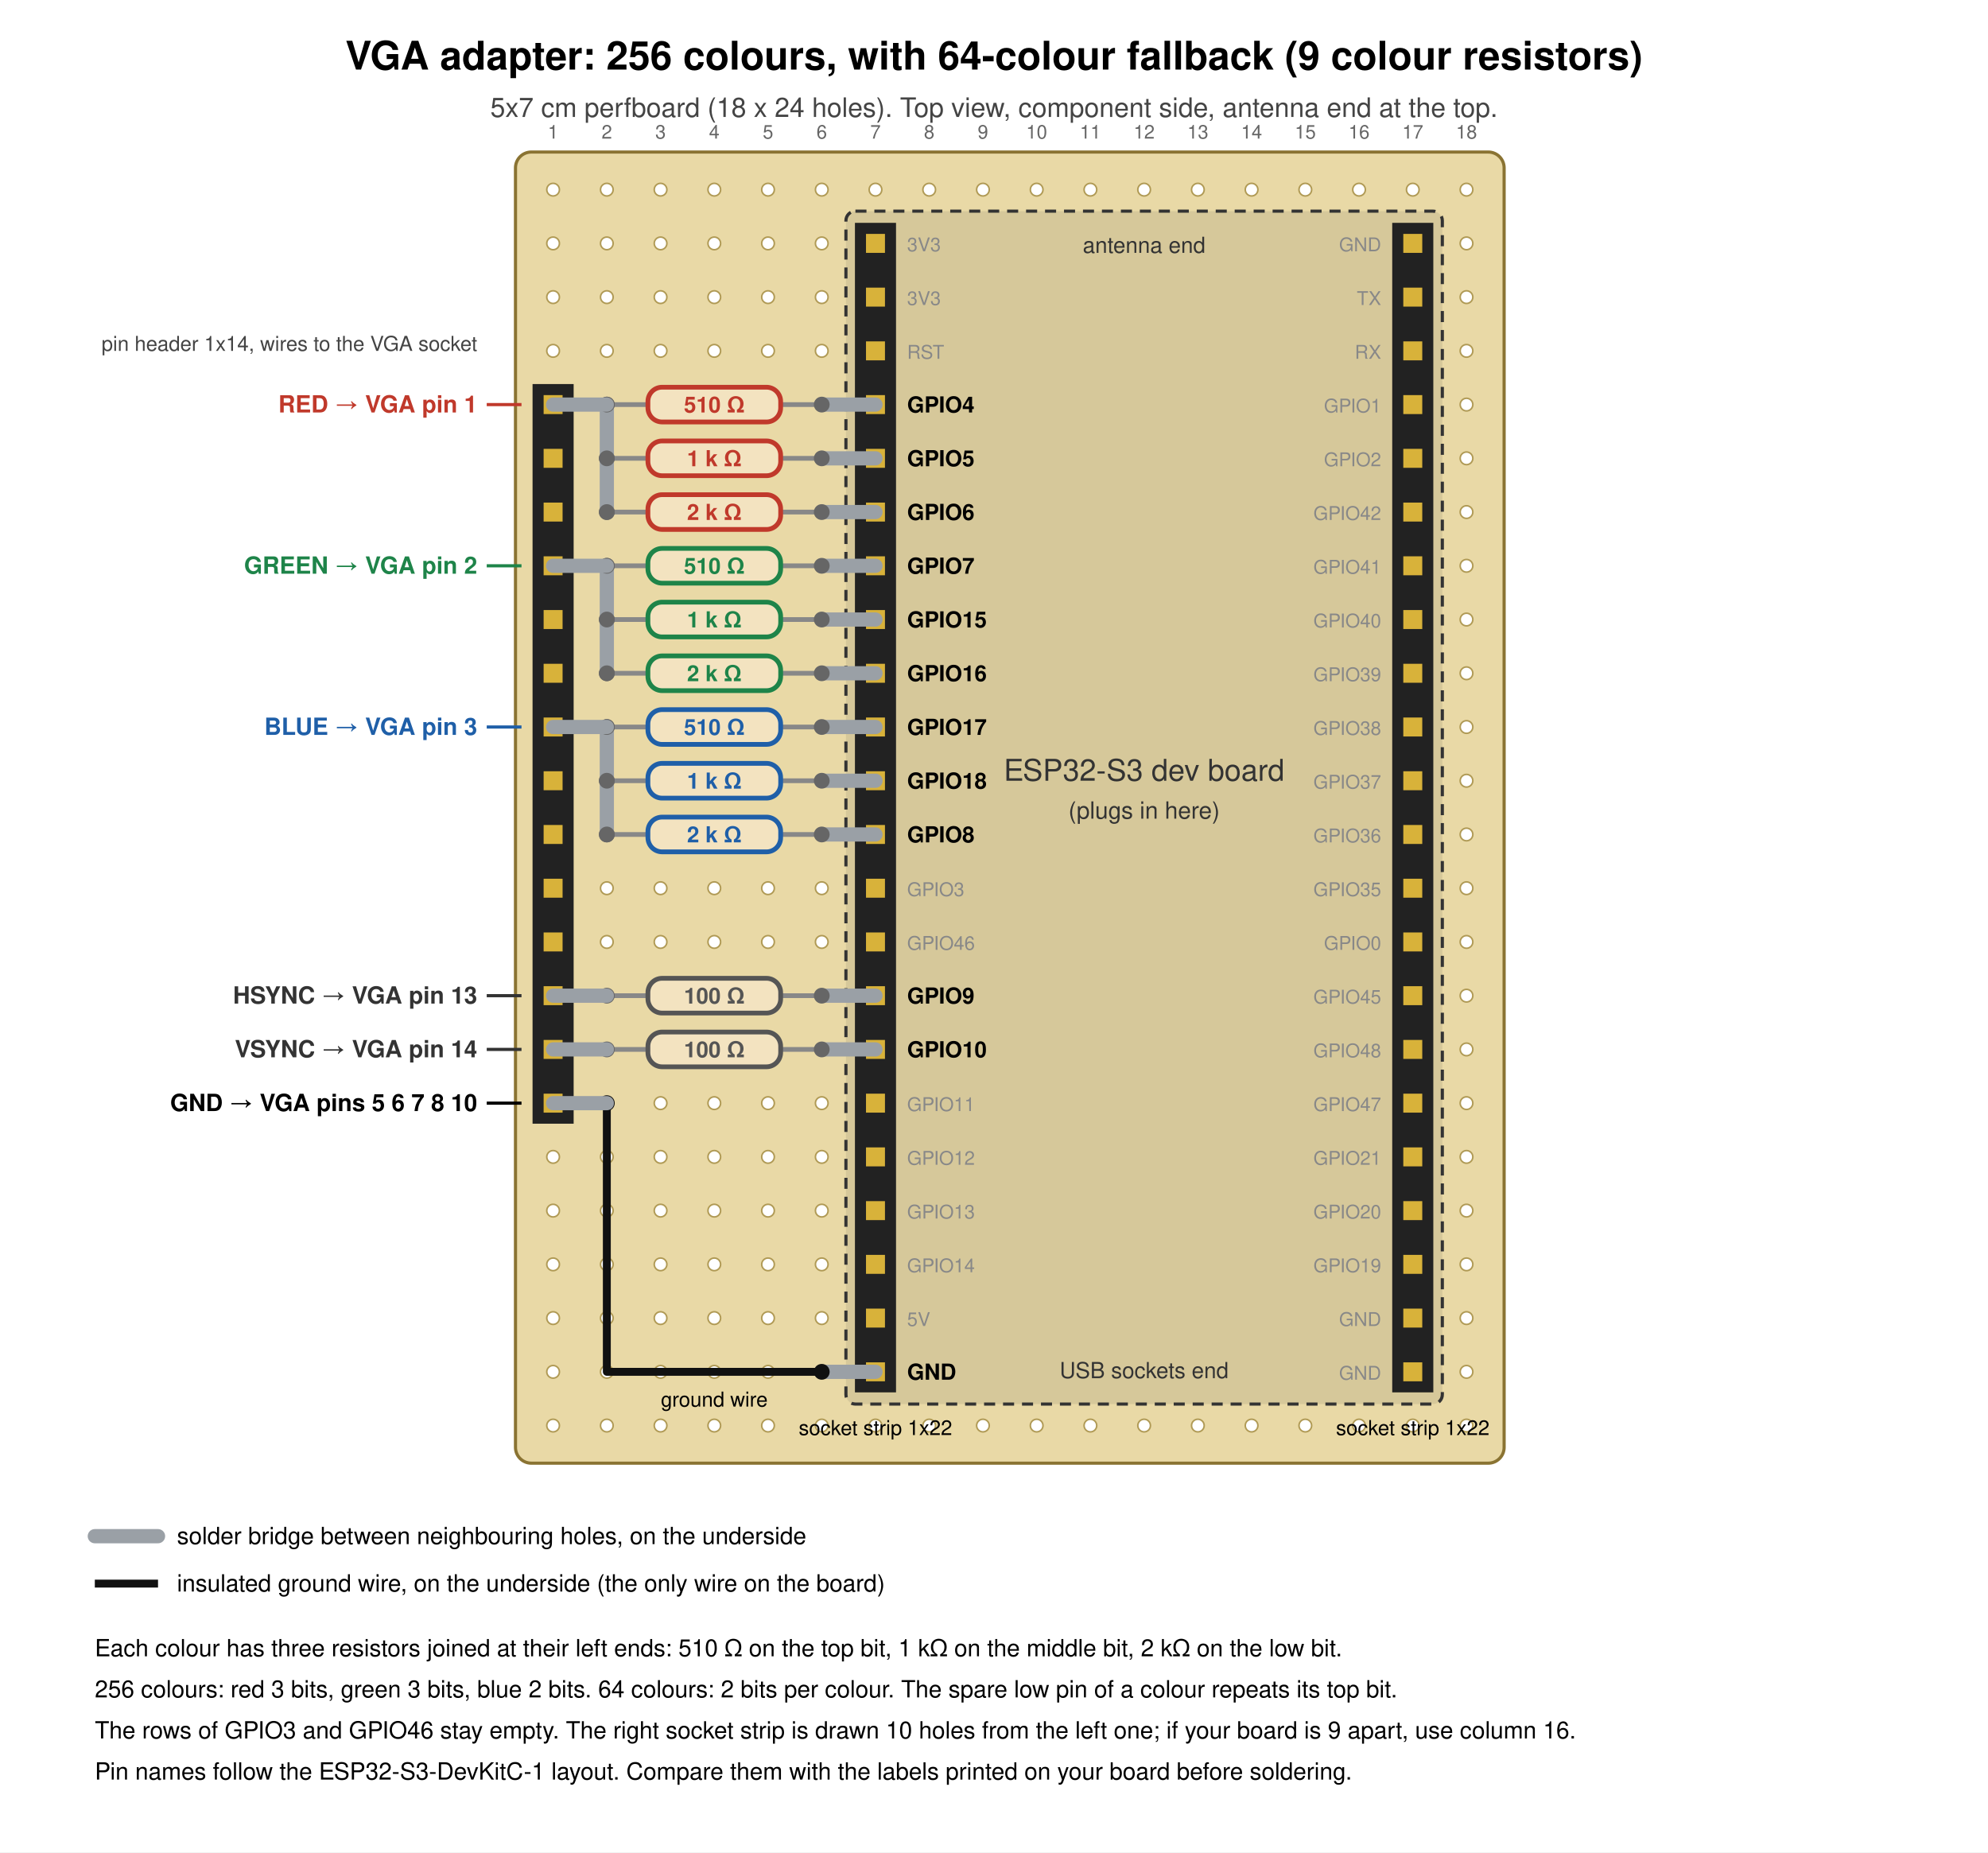
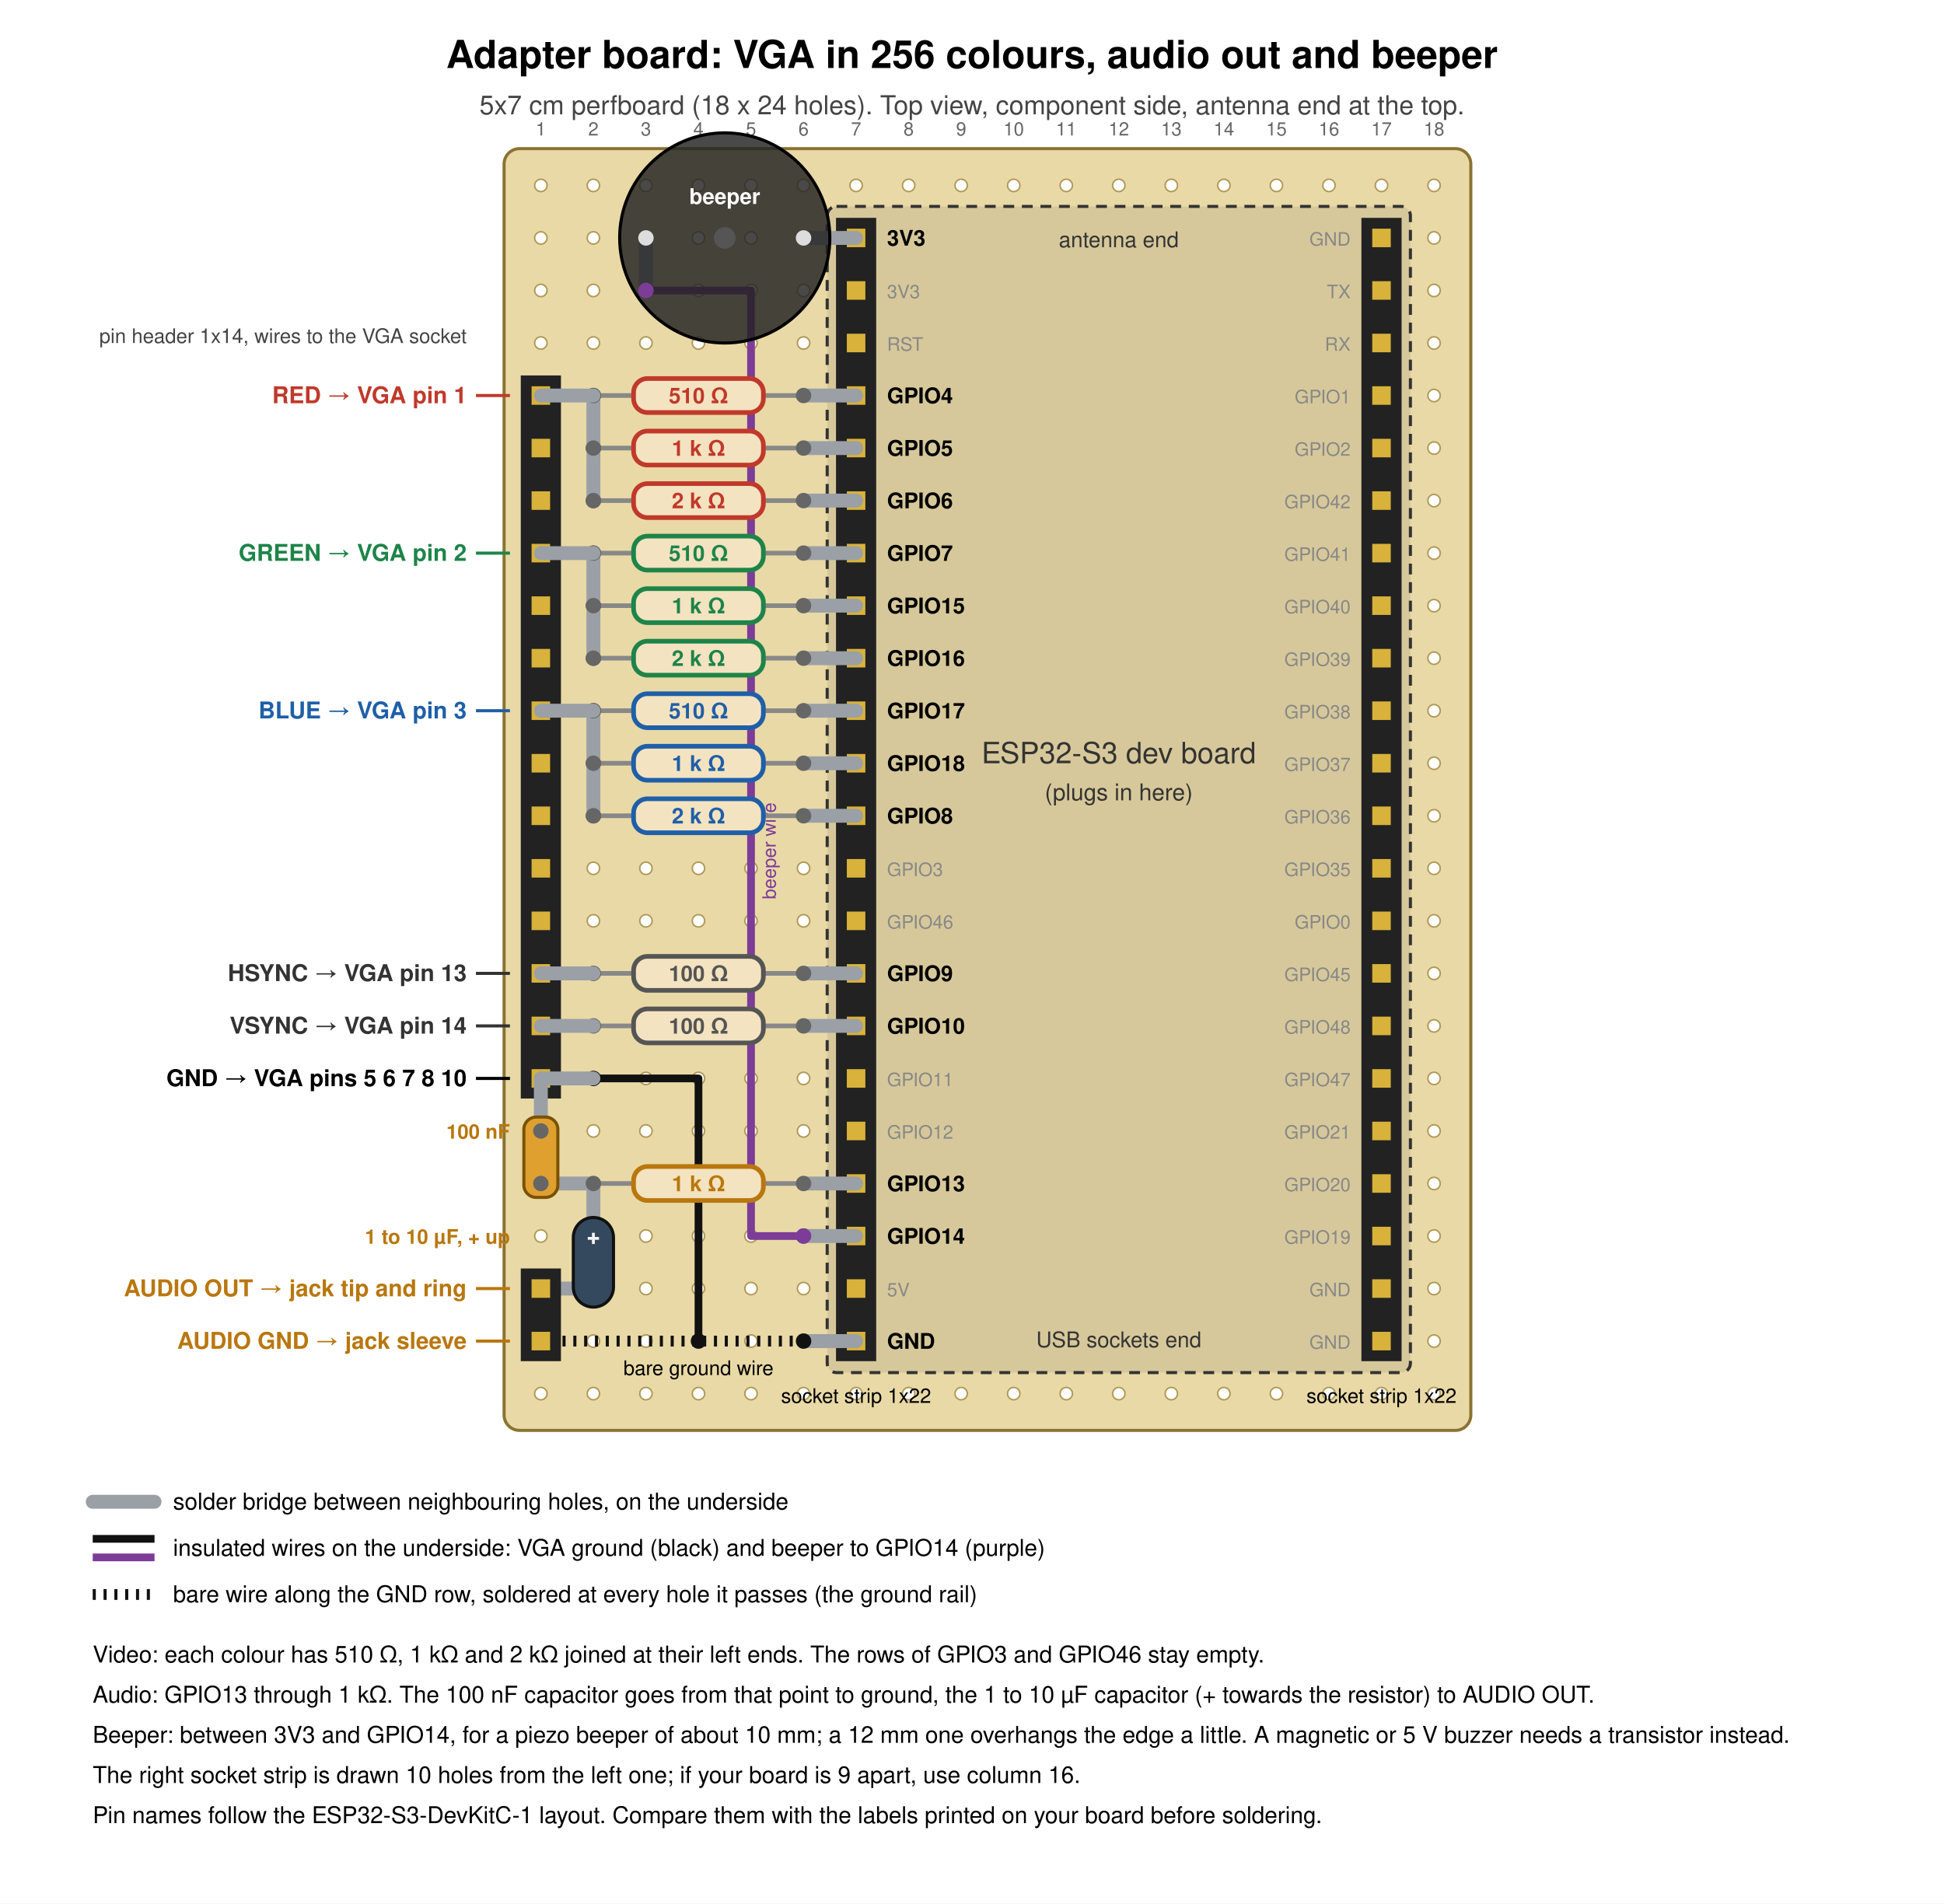
- <svg xmlns="http://www.w3.org/2000/svg" width="1258" height="1172" viewBox="0 0 1258 1172" font-family="Helvetica,Arial,sans-serif">
-   <rect width="1258" height="1172" fill="#fff" />
-   <text x="629.0" y="44" text-anchor="middle" font-size="25" font-weight="bold">VGA adapter: 256 colours, with 64-colour fallback (9 colour resistors)</text>
+ <svg xmlns="http://www.w3.org/2000/svg" width="1258" height="1232" viewBox="0 0 1258 1232" font-family="Helvetica,Arial,sans-serif">
+   <rect width="1258" height="1232" fill="#fff" />
+   <text x="629.0" y="44" text-anchor="middle" font-size="25" font-weight="bold">Adapter board: VGA in 256 colours, audio out and beeper</text>
  <text x="629.0" y="74" text-anchor="middle" font-size="17" fill="#444">5x7 cm perfboard (18 x 24 holes). Top view, component side, antenna end at the top.</text>
  <rect x="326.2" y="96.2" width="625.6" height="829.6" rx="10" fill="#e9d9a6" stroke="#8a7332" stroke-width="2" />
  <circle cx="350" cy="120" r="4" fill="#fff" stroke="#b09a55" />
  <circle cx="350" cy="154" r="4" fill="#fff" stroke="#b09a55" />
  <circle cx="350" cy="188" r="4" fill="#fff" stroke="#b09a55" />
  <circle cx="350" cy="222" r="4" fill="#fff" stroke="#b09a55" />
  <circle cx="350" cy="256" r="4" fill="#fff" stroke="#b09a55" />
  <circle cx="350" cy="290" r="4" fill="#fff" stroke="#b09a55" />
  <circle cx="350" cy="324" r="4" fill="#fff" stroke="#b09a55" />
  <circle cx="350" cy="358" r="4" fill="#fff" stroke="#b09a55" />
  <circle cx="350" cy="392" r="4" fill="#fff" stroke="#b09a55" />
  <circle cx="350" cy="426" r="4" fill="#fff" stroke="#b09a55" />
  <circle cx="350" cy="460" r="4" fill="#fff" stroke="#b09a55" />
  <circle cx="350" cy="494" r="4" fill="#fff" stroke="#b09a55" />
  <circle cx="350" cy="528" r="4" fill="#fff" stroke="#b09a55" />
  <circle cx="350" cy="562" r="4" fill="#fff" stroke="#b09a55" />
  <circle cx="350" cy="596" r="4" fill="#fff" stroke="#b09a55" />
  <circle cx="350" cy="630" r="4" fill="#fff" stroke="#b09a55" />
  <circle cx="350" cy="664" r="4" fill="#fff" stroke="#b09a55" />
  <circle cx="350" cy="698" r="4" fill="#fff" stroke="#b09a55" />
  <circle cx="350" cy="732" r="4" fill="#fff" stroke="#b09a55" />
  <circle cx="350" cy="766" r="4" fill="#fff" stroke="#b09a55" />
  <circle cx="350" cy="800" r="4" fill="#fff" stroke="#b09a55" />
  <circle cx="350" cy="834" r="4" fill="#fff" stroke="#b09a55" />
  <circle cx="350" cy="868" r="4" fill="#fff" stroke="#b09a55" />
  <circle cx="350" cy="902" r="4" fill="#fff" stroke="#b09a55" />
  <text x="350" y="87.7" text-anchor="middle" font-size="12" fill="#666">1</text>
  <circle cx="384" cy="120" r="4" fill="#fff" stroke="#b09a55" />
  <circle cx="384" cy="154" r="4" fill="#fff" stroke="#b09a55" />
  <circle cx="384" cy="188" r="4" fill="#fff" stroke="#b09a55" />
  <circle cx="384" cy="222" r="4" fill="#fff" stroke="#b09a55" />
  <circle cx="384" cy="256" r="4" fill="#fff" stroke="#b09a55" />
  <circle cx="384" cy="290" r="4" fill="#fff" stroke="#b09a55" />
  <circle cx="384" cy="324" r="4" fill="#fff" stroke="#b09a55" />
  <circle cx="384" cy="358" r="4" fill="#fff" stroke="#b09a55" />
  <circle cx="384" cy="392" r="4" fill="#fff" stroke="#b09a55" />
  <circle cx="384" cy="426" r="4" fill="#fff" stroke="#b09a55" />
  <circle cx="384" cy="460" r="4" fill="#fff" stroke="#b09a55" />
  <circle cx="384" cy="494" r="4" fill="#fff" stroke="#b09a55" />
  <circle cx="384" cy="528" r="4" fill="#fff" stroke="#b09a55" />
  <circle cx="384" cy="562" r="4" fill="#fff" stroke="#b09a55" />
  <circle cx="384" cy="596" r="4" fill="#fff" stroke="#b09a55" />
  <circle cx="384" cy="630" r="4" fill="#fff" stroke="#b09a55" />
  <circle cx="384" cy="664" r="4" fill="#fff" stroke="#b09a55" />
  <circle cx="384" cy="698" r="4" fill="#fff" stroke="#b09a55" />
  <circle cx="384" cy="732" r="4" fill="#fff" stroke="#b09a55" />
  <circle cx="384" cy="766" r="4" fill="#fff" stroke="#b09a55" />
  <circle cx="384" cy="800" r="4" fill="#fff" stroke="#b09a55" />
  <circle cx="384" cy="834" r="4" fill="#fff" stroke="#b09a55" />
  <circle cx="384" cy="868" r="4" fill="#fff" stroke="#b09a55" />
  <circle cx="384" cy="902" r="4" fill="#fff" stroke="#b09a55" />
  <text x="384" y="87.7" text-anchor="middle" font-size="12" fill="#666">2</text>
  <circle cx="418" cy="120" r="4" fill="#fff" stroke="#b09a55" />
  <circle cx="418" cy="154" r="4" fill="#fff" stroke="#b09a55" />
  <circle cx="418" cy="188" r="4" fill="#fff" stroke="#b09a55" />
  <circle cx="418" cy="222" r="4" fill="#fff" stroke="#b09a55" />
  <circle cx="418" cy="256" r="4" fill="#fff" stroke="#b09a55" />
  <circle cx="418" cy="290" r="4" fill="#fff" stroke="#b09a55" />
  <circle cx="418" cy="324" r="4" fill="#fff" stroke="#b09a55" />
  <circle cx="418" cy="358" r="4" fill="#fff" stroke="#b09a55" />
  <circle cx="418" cy="392" r="4" fill="#fff" stroke="#b09a55" />
  <circle cx="418" cy="426" r="4" fill="#fff" stroke="#b09a55" />
  <circle cx="418" cy="460" r="4" fill="#fff" stroke="#b09a55" />
  <circle cx="418" cy="494" r="4" fill="#fff" stroke="#b09a55" />
  <circle cx="418" cy="528" r="4" fill="#fff" stroke="#b09a55" />
  <circle cx="418" cy="562" r="4" fill="#fff" stroke="#b09a55" />
  <circle cx="418" cy="596" r="4" fill="#fff" stroke="#b09a55" />
  <circle cx="418" cy="630" r="4" fill="#fff" stroke="#b09a55" />
  <circle cx="418" cy="664" r="4" fill="#fff" stroke="#b09a55" />
  <circle cx="418" cy="698" r="4" fill="#fff" stroke="#b09a55" />
  <circle cx="418" cy="732" r="4" fill="#fff" stroke="#b09a55" />
  <circle cx="418" cy="766" r="4" fill="#fff" stroke="#b09a55" />
  <circle cx="418" cy="800" r="4" fill="#fff" stroke="#b09a55" />
  <circle cx="418" cy="834" r="4" fill="#fff" stroke="#b09a55" />
  <circle cx="418" cy="868" r="4" fill="#fff" stroke="#b09a55" />
  <circle cx="418" cy="902" r="4" fill="#fff" stroke="#b09a55" />
  <text x="418" y="87.7" text-anchor="middle" font-size="12" fill="#666">3</text>
  <circle cx="452" cy="120" r="4" fill="#fff" stroke="#b09a55" />
  <circle cx="452" cy="154" r="4" fill="#fff" stroke="#b09a55" />
  <circle cx="452" cy="188" r="4" fill="#fff" stroke="#b09a55" />
  <circle cx="452" cy="222" r="4" fill="#fff" stroke="#b09a55" />
  <circle cx="452" cy="256" r="4" fill="#fff" stroke="#b09a55" />
  <circle cx="452" cy="290" r="4" fill="#fff" stroke="#b09a55" />
  <circle cx="452" cy="324" r="4" fill="#fff" stroke="#b09a55" />
  <circle cx="452" cy="358" r="4" fill="#fff" stroke="#b09a55" />
  <circle cx="452" cy="392" r="4" fill="#fff" stroke="#b09a55" />
  <circle cx="452" cy="426" r="4" fill="#fff" stroke="#b09a55" />
  <circle cx="452" cy="460" r="4" fill="#fff" stroke="#b09a55" />
  <circle cx="452" cy="494" r="4" fill="#fff" stroke="#b09a55" />
  <circle cx="452" cy="528" r="4" fill="#fff" stroke="#b09a55" />
  <circle cx="452" cy="562" r="4" fill="#fff" stroke="#b09a55" />
  <circle cx="452" cy="596" r="4" fill="#fff" stroke="#b09a55" />
  <circle cx="452" cy="630" r="4" fill="#fff" stroke="#b09a55" />
  <circle cx="452" cy="664" r="4" fill="#fff" stroke="#b09a55" />
  <circle cx="452" cy="698" r="4" fill="#fff" stroke="#b09a55" />
  <circle cx="452" cy="732" r="4" fill="#fff" stroke="#b09a55" />
  <circle cx="452" cy="766" r="4" fill="#fff" stroke="#b09a55" />
  <circle cx="452" cy="800" r="4" fill="#fff" stroke="#b09a55" />
  <circle cx="452" cy="834" r="4" fill="#fff" stroke="#b09a55" />
  <circle cx="452" cy="868" r="4" fill="#fff" stroke="#b09a55" />
  <circle cx="452" cy="902" r="4" fill="#fff" stroke="#b09a55" />
  <text x="452" y="87.7" text-anchor="middle" font-size="12" fill="#666">4</text>
  <circle cx="486" cy="120" r="4" fill="#fff" stroke="#b09a55" />
  <circle cx="486" cy="154" r="4" fill="#fff" stroke="#b09a55" />
  <circle cx="486" cy="188" r="4" fill="#fff" stroke="#b09a55" />
  <circle cx="486" cy="222" r="4" fill="#fff" stroke="#b09a55" />
  <circle cx="486" cy="256" r="4" fill="#fff" stroke="#b09a55" />
  <circle cx="486" cy="290" r="4" fill="#fff" stroke="#b09a55" />
  <circle cx="486" cy="324" r="4" fill="#fff" stroke="#b09a55" />
  <circle cx="486" cy="358" r="4" fill="#fff" stroke="#b09a55" />
  <circle cx="486" cy="392" r="4" fill="#fff" stroke="#b09a55" />
  <circle cx="486" cy="426" r="4" fill="#fff" stroke="#b09a55" />
  <circle cx="486" cy="460" r="4" fill="#fff" stroke="#b09a55" />
  <circle cx="486" cy="494" r="4" fill="#fff" stroke="#b09a55" />
  <circle cx="486" cy="528" r="4" fill="#fff" stroke="#b09a55" />
  <circle cx="486" cy="562" r="4" fill="#fff" stroke="#b09a55" />
  <circle cx="486" cy="596" r="4" fill="#fff" stroke="#b09a55" />
  <circle cx="486" cy="630" r="4" fill="#fff" stroke="#b09a55" />
  <circle cx="486" cy="664" r="4" fill="#fff" stroke="#b09a55" />
  <circle cx="486" cy="698" r="4" fill="#fff" stroke="#b09a55" />
  <circle cx="486" cy="732" r="4" fill="#fff" stroke="#b09a55" />
  <circle cx="486" cy="766" r="4" fill="#fff" stroke="#b09a55" />
  <circle cx="486" cy="800" r="4" fill="#fff" stroke="#b09a55" />
  <circle cx="486" cy="834" r="4" fill="#fff" stroke="#b09a55" />
  <circle cx="486" cy="868" r="4" fill="#fff" stroke="#b09a55" />
  <circle cx="486" cy="902" r="4" fill="#fff" stroke="#b09a55" />
  <text x="486" y="87.7" text-anchor="middle" font-size="12" fill="#666">5</text>
  <circle cx="520" cy="120" r="4" fill="#fff" stroke="#b09a55" />
  <circle cx="520" cy="154" r="4" fill="#fff" stroke="#b09a55" />
  <circle cx="520" cy="188" r="4" fill="#fff" stroke="#b09a55" />
  <circle cx="520" cy="222" r="4" fill="#fff" stroke="#b09a55" />
  <circle cx="520" cy="256" r="4" fill="#fff" stroke="#b09a55" />
  <circle cx="520" cy="290" r="4" fill="#fff" stroke="#b09a55" />
  <circle cx="520" cy="324" r="4" fill="#fff" stroke="#b09a55" />
  <circle cx="520" cy="358" r="4" fill="#fff" stroke="#b09a55" />
  <circle cx="520" cy="392" r="4" fill="#fff" stroke="#b09a55" />
  <circle cx="520" cy="426" r="4" fill="#fff" stroke="#b09a55" />
  <circle cx="520" cy="460" r="4" fill="#fff" stroke="#b09a55" />
  <circle cx="520" cy="494" r="4" fill="#fff" stroke="#b09a55" />
  <circle cx="520" cy="528" r="4" fill="#fff" stroke="#b09a55" />
  <circle cx="520" cy="562" r="4" fill="#fff" stroke="#b09a55" />
  <circle cx="520" cy="596" r="4" fill="#fff" stroke="#b09a55" />
  <circle cx="520" cy="630" r="4" fill="#fff" stroke="#b09a55" />
  <circle cx="520" cy="664" r="4" fill="#fff" stroke="#b09a55" />
  <circle cx="520" cy="698" r="4" fill="#fff" stroke="#b09a55" />
  <circle cx="520" cy="732" r="4" fill="#fff" stroke="#b09a55" />
  <circle cx="520" cy="766" r="4" fill="#fff" stroke="#b09a55" />
  <circle cx="520" cy="800" r="4" fill="#fff" stroke="#b09a55" />
  <circle cx="520" cy="834" r="4" fill="#fff" stroke="#b09a55" />
  <circle cx="520" cy="868" r="4" fill="#fff" stroke="#b09a55" />
  <circle cx="520" cy="902" r="4" fill="#fff" stroke="#b09a55" />
  <text x="520" y="87.7" text-anchor="middle" font-size="12" fill="#666">6</text>
  <circle cx="554" cy="120" r="4" fill="#fff" stroke="#b09a55" />
  <circle cx="554" cy="154" r="4" fill="#fff" stroke="#b09a55" />
  <circle cx="554" cy="188" r="4" fill="#fff" stroke="#b09a55" />
  <circle cx="554" cy="222" r="4" fill="#fff" stroke="#b09a55" />
  <circle cx="554" cy="256" r="4" fill="#fff" stroke="#b09a55" />
  <circle cx="554" cy="290" r="4" fill="#fff" stroke="#b09a55" />
  <circle cx="554" cy="324" r="4" fill="#fff" stroke="#b09a55" />
  <circle cx="554" cy="358" r="4" fill="#fff" stroke="#b09a55" />
  <circle cx="554" cy="392" r="4" fill="#fff" stroke="#b09a55" />
  <circle cx="554" cy="426" r="4" fill="#fff" stroke="#b09a55" />
  <circle cx="554" cy="460" r="4" fill="#fff" stroke="#b09a55" />
  <circle cx="554" cy="494" r="4" fill="#fff" stroke="#b09a55" />
  <circle cx="554" cy="528" r="4" fill="#fff" stroke="#b09a55" />
  <circle cx="554" cy="562" r="4" fill="#fff" stroke="#b09a55" />
  <circle cx="554" cy="596" r="4" fill="#fff" stroke="#b09a55" />
  <circle cx="554" cy="630" r="4" fill="#fff" stroke="#b09a55" />
  <circle cx="554" cy="664" r="4" fill="#fff" stroke="#b09a55" />
  <circle cx="554" cy="698" r="4" fill="#fff" stroke="#b09a55" />
  <circle cx="554" cy="732" r="4" fill="#fff" stroke="#b09a55" />
  <circle cx="554" cy="766" r="4" fill="#fff" stroke="#b09a55" />
  <circle cx="554" cy="800" r="4" fill="#fff" stroke="#b09a55" />
  <circle cx="554" cy="834" r="4" fill="#fff" stroke="#b09a55" />
  <circle cx="554" cy="868" r="4" fill="#fff" stroke="#b09a55" />
  <circle cx="554" cy="902" r="4" fill="#fff" stroke="#b09a55" />
  <text x="554" y="87.7" text-anchor="middle" font-size="12" fill="#666">7</text>
  <circle cx="588" cy="120" r="4" fill="#fff" stroke="#b09a55" />
  <circle cx="588" cy="902" r="4" fill="#fff" stroke="#b09a55" />
  <text x="588" y="87.7" text-anchor="middle" font-size="12" fill="#666">8</text>
  <circle cx="622" cy="120" r="4" fill="#fff" stroke="#b09a55" />
  <circle cx="622" cy="902" r="4" fill="#fff" stroke="#b09a55" />
  <text x="622" y="87.7" text-anchor="middle" font-size="12" fill="#666">9</text>
  <circle cx="656" cy="120" r="4" fill="#fff" stroke="#b09a55" />
  <circle cx="656" cy="902" r="4" fill="#fff" stroke="#b09a55" />
  <text x="656" y="87.7" text-anchor="middle" font-size="12" fill="#666">10</text>
  <circle cx="690" cy="120" r="4" fill="#fff" stroke="#b09a55" />
  <circle cx="690" cy="902" r="4" fill="#fff" stroke="#b09a55" />
  <text x="690" y="87.7" text-anchor="middle" font-size="12" fill="#666">11</text>
  <circle cx="724" cy="120" r="4" fill="#fff" stroke="#b09a55" />
  <circle cx="724" cy="902" r="4" fill="#fff" stroke="#b09a55" />
  <text x="724" y="87.7" text-anchor="middle" font-size="12" fill="#666">12</text>
  <circle cx="758" cy="120" r="4" fill="#fff" stroke="#b09a55" />
  <circle cx="758" cy="902" r="4" fill="#fff" stroke="#b09a55" />
  <text x="758" y="87.7" text-anchor="middle" font-size="12" fill="#666">13</text>
  <circle cx="792" cy="120" r="4" fill="#fff" stroke="#b09a55" />
  <circle cx="792" cy="902" r="4" fill="#fff" stroke="#b09a55" />
  <text x="792" y="87.7" text-anchor="middle" font-size="12" fill="#666">14</text>
  <circle cx="826" cy="120" r="4" fill="#fff" stroke="#b09a55" />
  <circle cx="826" cy="902" r="4" fill="#fff" stroke="#b09a55" />
  <text x="826" y="87.7" text-anchor="middle" font-size="12" fill="#666">15</text>
  <circle cx="860" cy="120" r="4" fill="#fff" stroke="#b09a55" />
  <circle cx="860" cy="902" r="4" fill="#fff" stroke="#b09a55" />
  <text x="860" y="87.7" text-anchor="middle" font-size="12" fill="#666">16</text>
  <circle cx="894" cy="120" r="4" fill="#fff" stroke="#b09a55" />
  <circle cx="894" cy="154" r="4" fill="#fff" stroke="#b09a55" />
  <circle cx="894" cy="188" r="4" fill="#fff" stroke="#b09a55" />
  <circle cx="894" cy="222" r="4" fill="#fff" stroke="#b09a55" />
  <circle cx="894" cy="256" r="4" fill="#fff" stroke="#b09a55" />
  <circle cx="894" cy="290" r="4" fill="#fff" stroke="#b09a55" />
  <circle cx="894" cy="324" r="4" fill="#fff" stroke="#b09a55" />
  <circle cx="894" cy="358" r="4" fill="#fff" stroke="#b09a55" />
  <circle cx="894" cy="392" r="4" fill="#fff" stroke="#b09a55" />
  <circle cx="894" cy="426" r="4" fill="#fff" stroke="#b09a55" />
  <circle cx="894" cy="460" r="4" fill="#fff" stroke="#b09a55" />
  <circle cx="894" cy="494" r="4" fill="#fff" stroke="#b09a55" />
  <circle cx="894" cy="528" r="4" fill="#fff" stroke="#b09a55" />
  <circle cx="894" cy="562" r="4" fill="#fff" stroke="#b09a55" />
  <circle cx="894" cy="596" r="4" fill="#fff" stroke="#b09a55" />
  <circle cx="894" cy="630" r="4" fill="#fff" stroke="#b09a55" />
  <circle cx="894" cy="664" r="4" fill="#fff" stroke="#b09a55" />
  <circle cx="894" cy="698" r="4" fill="#fff" stroke="#b09a55" />
  <circle cx="894" cy="732" r="4" fill="#fff" stroke="#b09a55" />
  <circle cx="894" cy="766" r="4" fill="#fff" stroke="#b09a55" />
  <circle cx="894" cy="800" r="4" fill="#fff" stroke="#b09a55" />
  <circle cx="894" cy="834" r="4" fill="#fff" stroke="#b09a55" />
  <circle cx="894" cy="868" r="4" fill="#fff" stroke="#b09a55" />
  <circle cx="894" cy="902" r="4" fill="#fff" stroke="#b09a55" />
  <text x="894" y="87.7" text-anchor="middle" font-size="12" fill="#666">17</text>
  <circle cx="928" cy="120" r="4" fill="#fff" stroke="#b09a55" />
  <circle cx="928" cy="154" r="4" fill="#fff" stroke="#b09a55" />
  <circle cx="928" cy="188" r="4" fill="#fff" stroke="#b09a55" />
  <circle cx="928" cy="222" r="4" fill="#fff" stroke="#b09a55" />
  <circle cx="928" cy="256" r="4" fill="#fff" stroke="#b09a55" />
  <circle cx="928" cy="290" r="4" fill="#fff" stroke="#b09a55" />
  <circle cx="928" cy="324" r="4" fill="#fff" stroke="#b09a55" />
  <circle cx="928" cy="358" r="4" fill="#fff" stroke="#b09a55" />
  <circle cx="928" cy="392" r="4" fill="#fff" stroke="#b09a55" />
  <circle cx="928" cy="426" r="4" fill="#fff" stroke="#b09a55" />
  <circle cx="928" cy="460" r="4" fill="#fff" stroke="#b09a55" />
  <circle cx="928" cy="494" r="4" fill="#fff" stroke="#b09a55" />
  <circle cx="928" cy="528" r="4" fill="#fff" stroke="#b09a55" />
  <circle cx="928" cy="562" r="4" fill="#fff" stroke="#b09a55" />
  <circle cx="928" cy="596" r="4" fill="#fff" stroke="#b09a55" />
  <circle cx="928" cy="630" r="4" fill="#fff" stroke="#b09a55" />
  <circle cx="928" cy="664" r="4" fill="#fff" stroke="#b09a55" />
  <circle cx="928" cy="698" r="4" fill="#fff" stroke="#b09a55" />
  <circle cx="928" cy="732" r="4" fill="#fff" stroke="#b09a55" />
  <circle cx="928" cy="766" r="4" fill="#fff" stroke="#b09a55" />
  <circle cx="928" cy="800" r="4" fill="#fff" stroke="#b09a55" />
  <circle cx="928" cy="834" r="4" fill="#fff" stroke="#b09a55" />
  <circle cx="928" cy="868" r="4" fill="#fff" stroke="#b09a55" />
  <circle cx="928" cy="902" r="4" fill="#fff" stroke="#b09a55" />
  <text x="928" y="87.7" text-anchor="middle" font-size="12" fill="#666">18</text>
  <rect x="535.3" y="133.6" width="377.4" height="754.8" rx="6" fill="#2b2b2b" fill-opacity="0.10" stroke="#333" stroke-dasharray="7 5" stroke-width="2" />
  <text x="724.0" y="494" text-anchor="middle" font-size="19" fill="#333">ESP32-S3 dev board</text>
  <text x="724.0" y="518" text-anchor="middle" font-size="15" fill="#333">(plugs in here)</text>
  <text x="724.0" y="160" text-anchor="middle" font-size="14" fill="#333">antenna end</text>
  <text x="724.0" y="872" text-anchor="middle" font-size="14" fill="#333">USB sockets end</text>
  <rect x="541" y="141" width="26" height="740" fill="#222" />
  <rect x="548" y="148" width="12" height="12" fill="#d8b23a" />
-   <text x="574" y="159" text-anchor="start" font-size="12" font-weight="normal" fill="#888">3V3</text>
+   <text x="574" y="159" text-anchor="start" font-size="14" font-weight="bold" fill="#000">3V3</text>
  <rect x="548" y="182" width="12" height="12" fill="#d8b23a" />
  <text x="574" y="193" text-anchor="start" font-size="12" font-weight="normal" fill="#888">3V3</text>
  <rect x="548" y="216" width="12" height="12" fill="#d8b23a" />
  <text x="574" y="227" text-anchor="start" font-size="12" font-weight="normal" fill="#888">RST</text>
  <rect x="548" y="250" width="12" height="12" fill="#d8b23a" />
  <text x="574" y="261" text-anchor="start" font-size="14" font-weight="bold" fill="#000">GPIO4</text>
  <rect x="548" y="284" width="12" height="12" fill="#d8b23a" />
  <text x="574" y="295" text-anchor="start" font-size="14" font-weight="bold" fill="#000">GPIO5</text>
  <rect x="548" y="318" width="12" height="12" fill="#d8b23a" />
  <text x="574" y="329" text-anchor="start" font-size="14" font-weight="bold" fill="#000">GPIO6</text>
  <rect x="548" y="352" width="12" height="12" fill="#d8b23a" />
  <text x="574" y="363" text-anchor="start" font-size="14" font-weight="bold" fill="#000">GPIO7</text>
  <rect x="548" y="386" width="12" height="12" fill="#d8b23a" />
  <text x="574" y="397" text-anchor="start" font-size="14" font-weight="bold" fill="#000">GPIO15</text>
  <rect x="548" y="420" width="12" height="12" fill="#d8b23a" />
  <text x="574" y="431" text-anchor="start" font-size="14" font-weight="bold" fill="#000">GPIO16</text>
  <rect x="548" y="454" width="12" height="12" fill="#d8b23a" />
  <text x="574" y="465" text-anchor="start" font-size="14" font-weight="bold" fill="#000">GPIO17</text>
  <rect x="548" y="488" width="12" height="12" fill="#d8b23a" />
  <text x="574" y="499" text-anchor="start" font-size="14" font-weight="bold" fill="#000">GPIO18</text>
  <rect x="548" y="522" width="12" height="12" fill="#d8b23a" />
  <text x="574" y="533" text-anchor="start" font-size="14" font-weight="bold" fill="#000">GPIO8</text>
  <rect x="548" y="556" width="12" height="12" fill="#d8b23a" />
  <text x="574" y="567" text-anchor="start" font-size="12" font-weight="normal" fill="#888">GPIO3</text>
  <rect x="548" y="590" width="12" height="12" fill="#d8b23a" />
  <text x="574" y="601" text-anchor="start" font-size="12" font-weight="normal" fill="#888">GPIO46</text>
  <rect x="548" y="624" width="12" height="12" fill="#d8b23a" />
  <text x="574" y="635" text-anchor="start" font-size="14" font-weight="bold" fill="#000">GPIO9</text>
  <rect x="548" y="658" width="12" height="12" fill="#d8b23a" />
  <text x="574" y="669" text-anchor="start" font-size="14" font-weight="bold" fill="#000">GPIO10</text>
  <rect x="548" y="692" width="12" height="12" fill="#d8b23a" />
  <text x="574" y="703" text-anchor="start" font-size="12" font-weight="normal" fill="#888">GPIO11</text>
  <rect x="548" y="726" width="12" height="12" fill="#d8b23a" />
  <text x="574" y="737" text-anchor="start" font-size="12" font-weight="normal" fill="#888">GPIO12</text>
  <rect x="548" y="760" width="12" height="12" fill="#d8b23a" />
-   <text x="574" y="771" text-anchor="start" font-size="12" font-weight="normal" fill="#888">GPIO13</text>
+   <text x="574" y="771" text-anchor="start" font-size="14" font-weight="bold" fill="#000">GPIO13</text>
  <rect x="548" y="794" width="12" height="12" fill="#d8b23a" />
-   <text x="574" y="805" text-anchor="start" font-size="12" font-weight="normal" fill="#888">GPIO14</text>
+   <text x="574" y="805" text-anchor="start" font-size="14" font-weight="bold" fill="#000">GPIO14</text>
  <rect x="548" y="828" width="12" height="12" fill="#d8b23a" />
  <text x="574" y="839" text-anchor="start" font-size="12" font-weight="normal" fill="#888">5V</text>
  <rect x="548" y="862" width="12" height="12" fill="#d8b23a" />
  <text x="574" y="873" text-anchor="start" font-size="14" font-weight="bold" fill="#000">GND</text>
  <rect x="881" y="141" width="26" height="740" fill="#222" />
  <rect x="888" y="148" width="12" height="12" fill="#d8b23a" />
  <text x="874" y="159" text-anchor="end" font-size="12" font-weight="normal" fill="#888">GND</text>
  <rect x="888" y="182" width="12" height="12" fill="#d8b23a" />
  <text x="874" y="193" text-anchor="end" font-size="12" font-weight="normal" fill="#888">TX</text>
  <rect x="888" y="216" width="12" height="12" fill="#d8b23a" />
  <text x="874" y="227" text-anchor="end" font-size="12" font-weight="normal" fill="#888">RX</text>
  <rect x="888" y="250" width="12" height="12" fill="#d8b23a" />
  <text x="874" y="261" text-anchor="end" font-size="12" font-weight="normal" fill="#888">GPIO1</text>
  <rect x="888" y="284" width="12" height="12" fill="#d8b23a" />
  <text x="874" y="295" text-anchor="end" font-size="12" font-weight="normal" fill="#888">GPIO2</text>
  <rect x="888" y="318" width="12" height="12" fill="#d8b23a" />
  <text x="874" y="329" text-anchor="end" font-size="12" font-weight="normal" fill="#888">GPIO42</text>
  <rect x="888" y="352" width="12" height="12" fill="#d8b23a" />
  <text x="874" y="363" text-anchor="end" font-size="12" font-weight="normal" fill="#888">GPIO41</text>
  <rect x="888" y="386" width="12" height="12" fill="#d8b23a" />
  <text x="874" y="397" text-anchor="end" font-size="12" font-weight="normal" fill="#888">GPIO40</text>
  <rect x="888" y="420" width="12" height="12" fill="#d8b23a" />
  <text x="874" y="431" text-anchor="end" font-size="12" font-weight="normal" fill="#888">GPIO39</text>
  <rect x="888" y="454" width="12" height="12" fill="#d8b23a" />
  <text x="874" y="465" text-anchor="end" font-size="12" font-weight="normal" fill="#888">GPIO38</text>
  <rect x="888" y="488" width="12" height="12" fill="#d8b23a" />
  <text x="874" y="499" text-anchor="end" font-size="12" font-weight="normal" fill="#888">GPIO37</text>
  <rect x="888" y="522" width="12" height="12" fill="#d8b23a" />
  <text x="874" y="533" text-anchor="end" font-size="12" font-weight="normal" fill="#888">GPIO36</text>
  <rect x="888" y="556" width="12" height="12" fill="#d8b23a" />
  <text x="874" y="567" text-anchor="end" font-size="12" font-weight="normal" fill="#888">GPIO35</text>
  <rect x="888" y="590" width="12" height="12" fill="#d8b23a" />
  <text x="874" y="601" text-anchor="end" font-size="12" font-weight="normal" fill="#888">GPIO0</text>
  <rect x="888" y="624" width="12" height="12" fill="#d8b23a" />
  <text x="874" y="635" text-anchor="end" font-size="12" font-weight="normal" fill="#888">GPIO45</text>
  <rect x="888" y="658" width="12" height="12" fill="#d8b23a" />
  <text x="874" y="669" text-anchor="end" font-size="12" font-weight="normal" fill="#888">GPIO48</text>
  <rect x="888" y="692" width="12" height="12" fill="#d8b23a" />
  <text x="874" y="703" text-anchor="end" font-size="12" font-weight="normal" fill="#888">GPIO47</text>
  <rect x="888" y="726" width="12" height="12" fill="#d8b23a" />
  <text x="874" y="737" text-anchor="end" font-size="12" font-weight="normal" fill="#888">GPIO21</text>
  <rect x="888" y="760" width="12" height="12" fill="#d8b23a" />
  <text x="874" y="771" text-anchor="end" font-size="12" font-weight="normal" fill="#888">GPIO20</text>
  <rect x="888" y="794" width="12" height="12" fill="#d8b23a" />
  <text x="874" y="805" text-anchor="end" font-size="12" font-weight="normal" fill="#888">GPIO19</text>
  <rect x="888" y="828" width="12" height="12" fill="#d8b23a" />
  <text x="874" y="839" text-anchor="end" font-size="12" font-weight="normal" fill="#888">GND</text>
  <rect x="888" y="862" width="12" height="12" fill="#d8b23a" />
  <text x="874" y="873" text-anchor="end" font-size="12" font-weight="normal" fill="#888">GND</text>
  <text x="554" y="908" text-anchor="middle" font-size="13">socket strip 1x22</text>
  <text x="894" y="908" text-anchor="middle" font-size="13">socket strip 1x22</text>
+   <polyline points="452,868 452,698 384,698" fill="none" stroke="#111" stroke-width="5" stroke-linejoin="round" />
+   <polyline points="418,188 486,188 486,800 520,800" fill="none" stroke="#7d3c98" stroke-width="5" stroke-linejoin="round" />
+   <text x="502" y="582" font-size="12" fill="#7d3c98" transform="rotate(-90 502 582)">beeper wire</text>
  <line x1="384" y1="256" x2="520" y2="256" stroke="#888" stroke-width="3" />
  <rect x="410" y="245" width="84" height="22" rx="9" fill="#f3e3c0" stroke="#c0392b" stroke-width="3" />
  <text x="452" y="261" text-anchor="middle" font-size="14" font-weight="bold" fill="#c0392b">510 Ω</text>
  <line x1="520" y1="256" x2="554" y2="256" stroke="#9aa0a6" stroke-width="9" stroke-linecap="round" />
  <circle cx="384" cy="256" r="5" fill="#666" />
  <circle cx="520" cy="256" r="5" fill="#666" />
  <line x1="384" y1="290" x2="520" y2="290" stroke="#888" stroke-width="3" />
  <rect x="410" y="279" width="84" height="22" rx="9" fill="#f3e3c0" stroke="#c0392b" stroke-width="3" />
  <text x="452" y="295" text-anchor="middle" font-size="14" font-weight="bold" fill="#c0392b">1 k Ω</text>
  <line x1="520" y1="290" x2="554" y2="290" stroke="#9aa0a6" stroke-width="9" stroke-linecap="round" />
  <circle cx="384" cy="290" r="5" fill="#666" />
  <circle cx="520" cy="290" r="5" fill="#666" />
  <line x1="384" y1="324" x2="520" y2="324" stroke="#888" stroke-width="3" />
  <rect x="410" y="313" width="84" height="22" rx="9" fill="#f3e3c0" stroke="#c0392b" stroke-width="3" />
  <text x="452" y="329" text-anchor="middle" font-size="14" font-weight="bold" fill="#c0392b">2 k Ω</text>
  <line x1="520" y1="324" x2="554" y2="324" stroke="#9aa0a6" stroke-width="9" stroke-linecap="round" />
  <circle cx="384" cy="324" r="5" fill="#666" />
  <circle cx="520" cy="324" r="5" fill="#666" />
  <line x1="384" y1="358" x2="520" y2="358" stroke="#888" stroke-width="3" />
  <rect x="410" y="347" width="84" height="22" rx="9" fill="#f3e3c0" stroke="#1e8449" stroke-width="3" />
  <text x="452" y="363" text-anchor="middle" font-size="14" font-weight="bold" fill="#1e8449">510 Ω</text>
  <line x1="520" y1="358" x2="554" y2="358" stroke="#9aa0a6" stroke-width="9" stroke-linecap="round" />
  <circle cx="384" cy="358" r="5" fill="#666" />
  <circle cx="520" cy="358" r="5" fill="#666" />
  <line x1="384" y1="392" x2="520" y2="392" stroke="#888" stroke-width="3" />
  <rect x="410" y="381" width="84" height="22" rx="9" fill="#f3e3c0" stroke="#1e8449" stroke-width="3" />
  <text x="452" y="397" text-anchor="middle" font-size="14" font-weight="bold" fill="#1e8449">1 k Ω</text>
  <line x1="520" y1="392" x2="554" y2="392" stroke="#9aa0a6" stroke-width="9" stroke-linecap="round" />
  <circle cx="384" cy="392" r="5" fill="#666" />
  <circle cx="520" cy="392" r="5" fill="#666" />
  <line x1="384" y1="426" x2="520" y2="426" stroke="#888" stroke-width="3" />
  <rect x="410" y="415" width="84" height="22" rx="9" fill="#f3e3c0" stroke="#1e8449" stroke-width="3" />
  <text x="452" y="431" text-anchor="middle" font-size="14" font-weight="bold" fill="#1e8449">2 k Ω</text>
  <line x1="520" y1="426" x2="554" y2="426" stroke="#9aa0a6" stroke-width="9" stroke-linecap="round" />
  <circle cx="384" cy="426" r="5" fill="#666" />
  <circle cx="520" cy="426" r="5" fill="#666" />
  <line x1="384" y1="460" x2="520" y2="460" stroke="#888" stroke-width="3" />
  <rect x="410" y="449" width="84" height="22" rx="9" fill="#f3e3c0" stroke="#1f5fa8" stroke-width="3" />
  <text x="452" y="465" text-anchor="middle" font-size="14" font-weight="bold" fill="#1f5fa8">510 Ω</text>
  <line x1="520" y1="460" x2="554" y2="460" stroke="#9aa0a6" stroke-width="9" stroke-linecap="round" />
  <circle cx="384" cy="460" r="5" fill="#666" />
  <circle cx="520" cy="460" r="5" fill="#666" />
  <line x1="384" y1="494" x2="520" y2="494" stroke="#888" stroke-width="3" />
  <rect x="410" y="483" width="84" height="22" rx="9" fill="#f3e3c0" stroke="#1f5fa8" stroke-width="3" />
  <text x="452" y="499" text-anchor="middle" font-size="14" font-weight="bold" fill="#1f5fa8">1 k Ω</text>
  <line x1="520" y1="494" x2="554" y2="494" stroke="#9aa0a6" stroke-width="9" stroke-linecap="round" />
  <circle cx="384" cy="494" r="5" fill="#666" />
  <circle cx="520" cy="494" r="5" fill="#666" />
  <line x1="384" y1="528" x2="520" y2="528" stroke="#888" stroke-width="3" />
  <rect x="410" y="517" width="84" height="22" rx="9" fill="#f3e3c0" stroke="#1f5fa8" stroke-width="3" />
  <text x="452" y="533" text-anchor="middle" font-size="14" font-weight="bold" fill="#1f5fa8">2 k Ω</text>
  <line x1="520" y1="528" x2="554" y2="528" stroke="#9aa0a6" stroke-width="9" stroke-linecap="round" />
  <circle cx="384" cy="528" r="5" fill="#666" />
  <circle cx="520" cy="528" r="5" fill="#666" />
  <line x1="384" y1="630" x2="520" y2="630" stroke="#888" stroke-width="3" />
  <rect x="410" y="619" width="84" height="22" rx="9" fill="#f3e3c0" stroke="#555" stroke-width="3" />
  <text x="452" y="635" text-anchor="middle" font-size="14" font-weight="bold" fill="#555">100 Ω</text>
  <line x1="520" y1="630" x2="554" y2="630" stroke="#9aa0a6" stroke-width="9" stroke-linecap="round" />
  <circle cx="384" cy="630" r="5" fill="#666" />
  <circle cx="520" cy="630" r="5" fill="#666" />
  <line x1="384" y1="664" x2="520" y2="664" stroke="#888" stroke-width="3" />
  <rect x="410" y="653" width="84" height="22" rx="9" fill="#f3e3c0" stroke="#555" stroke-width="3" />
  <text x="452" y="669" text-anchor="middle" font-size="14" font-weight="bold" fill="#555">100 Ω</text>
  <line x1="520" y1="664" x2="554" y2="664" stroke="#9aa0a6" stroke-width="9" stroke-linecap="round" />
  <circle cx="384" cy="664" r="5" fill="#666" />
  <circle cx="520" cy="664" r="5" fill="#666" />
  <rect x="337" y="243" width="26" height="468" fill="#222" />
  <rect x="344" y="250" width="12" height="12" fill="#d8b23a" />
  <rect x="344" y="284" width="12" height="12" fill="#d8b23a" />
  <rect x="344" y="318" width="12" height="12" fill="#d8b23a" />
  <rect x="344" y="352" width="12" height="12" fill="#d8b23a" />
  <rect x="344" y="386" width="12" height="12" fill="#d8b23a" />
  <rect x="344" y="420" width="12" height="12" fill="#d8b23a" />
  <rect x="344" y="454" width="12" height="12" fill="#d8b23a" />
  <rect x="344" y="488" width="12" height="12" fill="#d8b23a" />
  <rect x="344" y="522" width="12" height="12" fill="#d8b23a" />
  <rect x="344" y="556" width="12" height="12" fill="#d8b23a" />
  <rect x="344" y="590" width="12" height="12" fill="#d8b23a" />
  <rect x="344" y="624" width="12" height="12" fill="#d8b23a" />
  <rect x="344" y="658" width="12" height="12" fill="#d8b23a" />
  <rect x="344" y="692" width="12" height="12" fill="#d8b23a" />
  <line x1="384" y1="256" x2="384" y2="324" stroke="#9aa0a6" stroke-width="9" stroke-linecap="round" />
  <circle cx="384" cy="256" r="5" fill="#666" />
  <circle cx="384" cy="290" r="5" fill="#666" />
  <circle cx="384" cy="324" r="5" fill="#666" />
  <line x1="350" y1="256" x2="384" y2="256" stroke="#9aa0a6" stroke-width="9" stroke-linecap="round" />
  <line x1="330" y1="256" x2="308" y2="256" stroke="#c0392b" stroke-width="2" />
  <text x="302" y="261" text-anchor="end" font-size="15" font-weight="bold" fill="#c0392b">RED  →  VGA pin 1</text>
  <line x1="384" y1="358" x2="384" y2="426" stroke="#9aa0a6" stroke-width="9" stroke-linecap="round" />
  <circle cx="384" cy="358" r="5" fill="#666" />
  <circle cx="384" cy="392" r="5" fill="#666" />
  <circle cx="384" cy="426" r="5" fill="#666" />
  <line x1="350" y1="358" x2="384" y2="358" stroke="#9aa0a6" stroke-width="9" stroke-linecap="round" />
  <line x1="330" y1="358" x2="308" y2="358" stroke="#1e8449" stroke-width="2" />
  <text x="302" y="363" text-anchor="end" font-size="15" font-weight="bold" fill="#1e8449">GREEN  →  VGA pin 2</text>
  <line x1="384" y1="460" x2="384" y2="528" stroke="#9aa0a6" stroke-width="9" stroke-linecap="round" />
  <circle cx="384" cy="460" r="5" fill="#666" />
  <circle cx="384" cy="494" r="5" fill="#666" />
  <circle cx="384" cy="528" r="5" fill="#666" />
  <line x1="350" y1="460" x2="384" y2="460" stroke="#9aa0a6" stroke-width="9" stroke-linecap="round" />
  <line x1="330" y1="460" x2="308" y2="460" stroke="#1f5fa8" stroke-width="2" />
  <text x="302" y="465" text-anchor="end" font-size="15" font-weight="bold" fill="#1f5fa8">BLUE  →  VGA pin 3</text>
  <line x1="350" y1="630" x2="384" y2="630" stroke="#9aa0a6" stroke-width="9" stroke-linecap="round" />
  <line x1="330" y1="630" x2="308" y2="630" stroke="#333" stroke-width="2" />
  <text x="302" y="635" text-anchor="end" font-size="15" font-weight="bold" fill="#333">HSYNC  →  VGA pin 13</text>
  <line x1="350" y1="664" x2="384" y2="664" stroke="#9aa0a6" stroke-width="9" stroke-linecap="round" />
  <line x1="330" y1="664" x2="308" y2="664" stroke="#333" stroke-width="2" />
  <text x="302" y="669" text-anchor="end" font-size="15" font-weight="bold" fill="#333">VSYNC  →  VGA pin 14</text>
  <line x1="520" y1="868" x2="554" y2="868" stroke="#9aa0a6" stroke-width="9" stroke-linecap="round" />
-   <polyline points="520,868 384,868 384,698" fill="none" stroke="#111" stroke-width="5" stroke-linejoin="round" />
+   <line x1="350" y1="868" x2="520" y2="868" stroke="#111" stroke-width="7" stroke-dasharray="2 5" />
+   <text x="452" y="890" text-anchor="middle" font-size="13">bare ground wire</text>
  <circle cx="384" cy="698" r="5" fill="#111" />
+   <circle cx="452" cy="868" r="5" fill="#111" />
  <circle cx="520" cy="868" r="5" fill="#111" />
  <line x1="350" y1="698" x2="384" y2="698" stroke="#9aa0a6" stroke-width="9" stroke-linecap="round" />
  <line x1="330" y1="698" x2="308" y2="698" stroke="#000" stroke-width="2" />
  <text x="302" y="703" text-anchor="end" font-size="15" font-weight="bold" fill="#000">GND  →  VGA pins 5 6 7 8 10</text>
-   <text x="452" y="890" text-anchor="middle" font-size="13">ground wire</text>
  <text x="302" y="222" text-anchor="end" font-size="13" fill="#444">pin header 1x14, wires to the VGA socket</text>
+   <line x1="384" y1="766" x2="520" y2="766" stroke="#888" stroke-width="3" />
+   <rect x="410" y="755" width="84" height="22" rx="9" fill="#f3e3c0" stroke="#b9770e" stroke-width="3" />
+   <text x="452" y="771" text-anchor="middle" font-size="14" font-weight="bold" fill="#b9770e">1 k Ω</text>
+   <line x1="520" y1="766" x2="554" y2="766" stroke="#9aa0a6" stroke-width="9" stroke-linecap="round" />
+   <line x1="350" y1="766" x2="384" y2="766" stroke="#9aa0a6" stroke-width="9" stroke-linecap="round" />
+   <line x1="384" y1="766" x2="384" y2="800" stroke="#9aa0a6" stroke-width="9" stroke-linecap="round" />
+   <line x1="350" y1="698" x2="350" y2="732" stroke="#9aa0a6" stroke-width="9" stroke-linecap="round" />
+   <line x1="350" y1="834" x2="384" y2="834" stroke="#9aa0a6" stroke-width="9" stroke-linecap="round" />
+   <line x1="350" y1="868" x2="350" y2="868" stroke="#9aa0a6" stroke-width="9" stroke-linecap="round" />
+   <rect x="339" y="723" width="22" height="52" rx="8" fill="#e0a030" stroke="#7a5200" stroke-width="2" />
+   <text x="330" y="737" text-anchor="end" font-size="13" fill="#b9770e" font-weight="bold">100 nF</text>
+   <rect x="371" y="788" width="26" height="58" rx="13" fill="#34495e" stroke="#111" stroke-width="2" />
+   <text x="384" y="805" text-anchor="middle" font-size="15" font-weight="bold" fill="#fff">+</text>
+   <text x="330" y="805" text-anchor="end" font-size="13" fill="#b9770e" font-weight="bold">1 to 10 µF, + up</text>
+   <circle cx="384" cy="766" r="5" fill="#666" />
+   <circle cx="520" cy="766" r="5" fill="#666" />
+   <circle cx="350" cy="732" r="5" fill="#666" />
+   <circle cx="350" cy="766" r="5" fill="#666" />
+   <rect x="337" y="821" width="26" height="60" fill="#222" />
+   <rect x="344" y="828" width="12" height="12" fill="#d8b23a" />
+   <rect x="344" y="862" width="12" height="12" fill="#d8b23a" />
+   <line x1="330" y1="834" x2="308" y2="834" stroke="#b9770e" stroke-width="2" />
+   <text x="302" y="839" text-anchor="end" font-size="15" font-weight="bold" fill="#b9770e">AUDIO OUT  →  jack tip and ring</text>
+   <line x1="330" y1="868" x2="308" y2="868" stroke="#b9770e" stroke-width="2" />
+   <text x="302" y="873" text-anchor="end" font-size="15" font-weight="bold" fill="#b9770e">AUDIO GND  →  jack sleeve</text>
+   <line x1="520" y1="154" x2="554" y2="154" stroke="#9aa0a6" stroke-width="9" stroke-linecap="round" />
+   <line x1="418" y1="154" x2="418" y2="188" stroke="#9aa0a6" stroke-width="9" stroke-linecap="round" />
+   <circle cx="469.0" cy="154" r="68.0" fill="#222" fill-opacity="0.82" stroke="#000" stroke-width="2" />
+   <circle cx="469.0" cy="154" r="7" fill="#555" />
+   <text x="469.0" y="132" text-anchor="middle" font-size="14" font-weight="bold" fill="#fff">beeper</text>
+   <circle cx="418" cy="154" r="5" fill="#ddd" />
+   <circle cx="520" cy="154" r="5" fill="#ddd" />
+   <circle cx="418" cy="188" r="5" fill="#7d3c98" />
+   <circle cx="520" cy="800" r="5" fill="#7d3c98" />
+   <line x1="520" y1="800" x2="554" y2="800" stroke="#9aa0a6" stroke-width="9" stroke-linecap="round" />
+   <circle cx="520" cy="800" r="5" fill="#7d3c98" />
  <line x1="60" y1="972" x2="100" y2="972" stroke="#9aa0a6" stroke-width="9" stroke-linecap="round" />
  <text x="112" y="977" font-size="15">solder bridge between neighbouring holes, on the underside</text>
-   <line x1="60" y1="1002" x2="100" y2="1002" stroke="#111" stroke-width="5" />
-   <text x="112" y="1007" font-size="15">insulated ground wire, on the underside (the only wire on the board)</text>
-   <text x="60" y="1048" font-size="15">Each colour has three resistors joined at their left ends: 510 Ω on the top bit, 1 kΩ on the middle bit, 2 kΩ on the low bit.</text>
-   <text x="60" y="1074" font-size="15">256 colours: red 3 bits, green 3 bits, blue 2 bits. 64 colours: 2 bits per colour. The spare low pin of a colour repeats its top bit.</text>
-   <text x="60" y="1100" font-size="15">The rows of GPIO3 and GPIO46 stay empty. The right socket strip is drawn 10 holes from the left one; if your board is 9 apart, use column 16.</text>
-   <text x="60" y="1126" font-size="15">Pin names follow the ESP32-S3-DevKitC-1 layout. Compare them with the labels printed on your board before soldering.</text>
+   <line x1="60" y1="996" x2="100" y2="996" stroke="#111" stroke-width="5" />
+   <line x1="60" y1="1008" x2="100" y2="1008" stroke="#7d3c98" stroke-width="5" />
+   <text x="112" y="1007" font-size="15">insulated wires on the underside: VGA ground (black) and beeper to GPIO14 (purple)</text>
+   <line x1="60" y1="1032" x2="100" y2="1032" stroke="#111" stroke-width="7" stroke-dasharray="2 5" />
+   <text x="112" y="1037" font-size="15">bare wire along the GND row, soldered at every hole it passes (the ground rail)</text>
+   <text x="60" y="1076" font-size="15">Video: each colour has 510 Ω, 1 kΩ and 2 kΩ joined at their left ends. The rows of GPIO3 and GPIO46 stay empty.</text>
+   <text x="60" y="1102" font-size="15">Audio: GPIO13 through 1 kΩ. The 100 nF capacitor goes from that point to ground, the 1 to 10 µF capacitor (+ towards the resistor) to AUDIO OUT.</text>
+   <text x="60" y="1128" font-size="15">Beeper: between 3V3 and GPIO14, for a piezo beeper of about 10 mm; a 12 mm one overhangs the edge a little. A magnetic or 5 V buzzer needs a transistor instead.</text>
+   <text x="60" y="1154" font-size="15">The right socket strip is drawn 10 holes from the left one; if your board is 9 apart, use column 16.</text>
+   <text x="60" y="1180" font-size="15">Pin names follow the ESP32-S3-DevKitC-1 layout. Compare them with the labels printed on your board before soldering.</text>
</svg>
